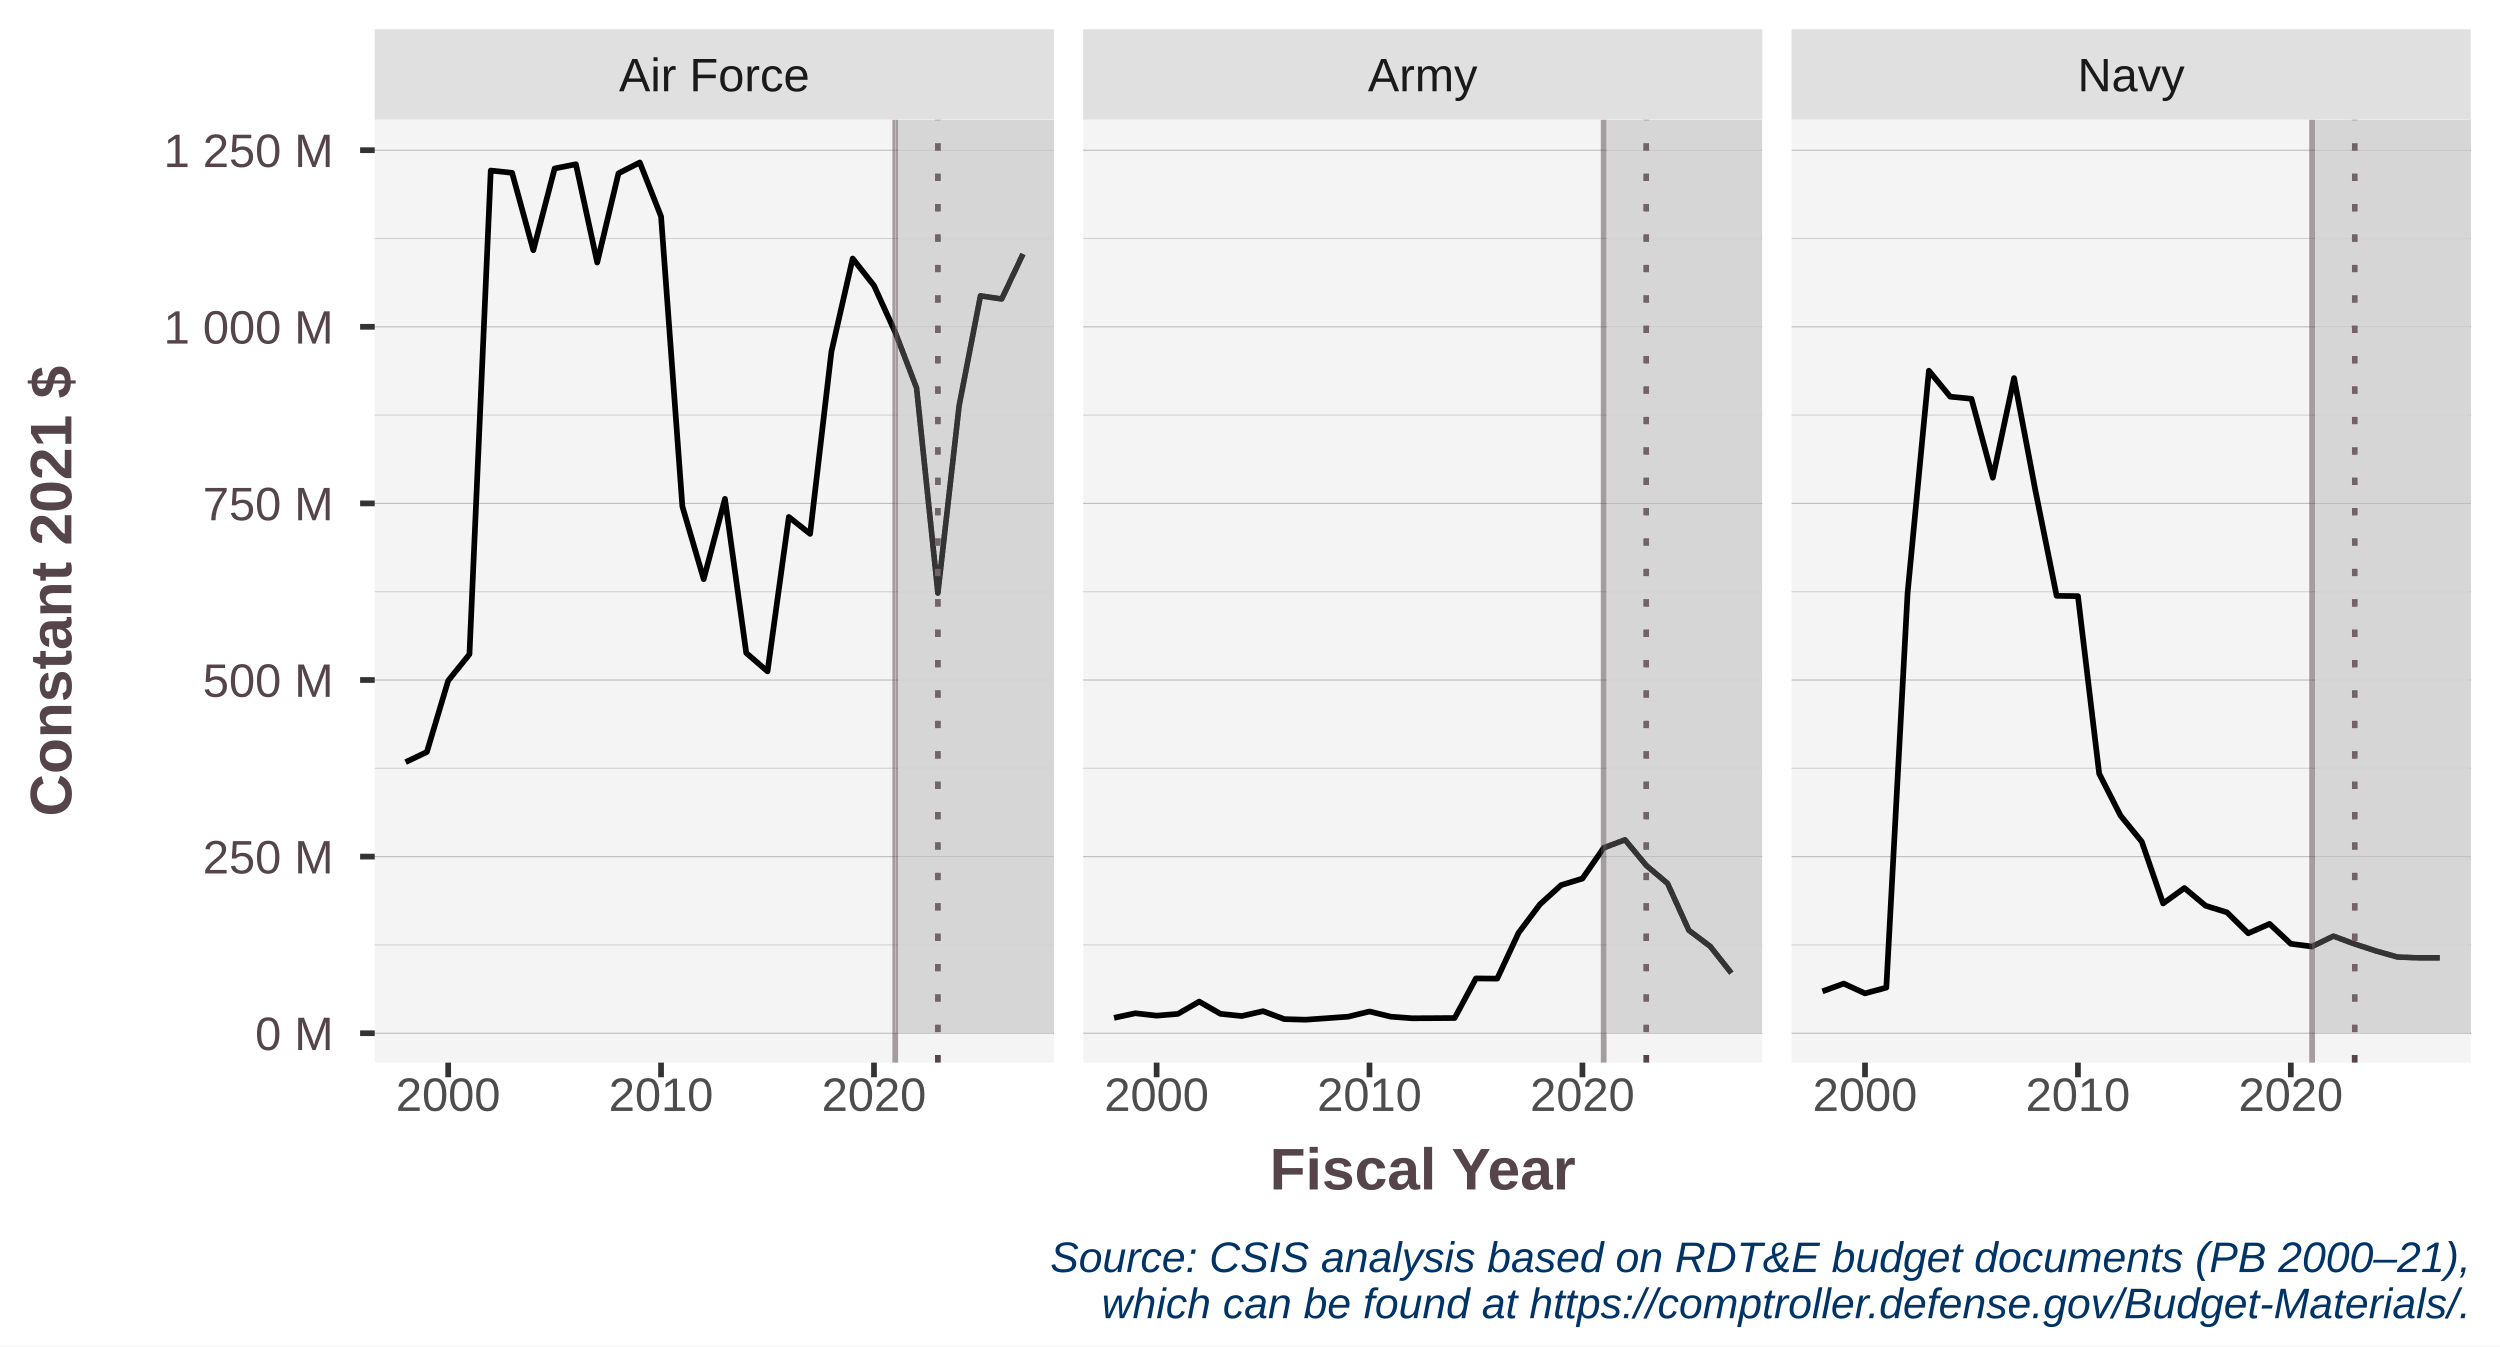
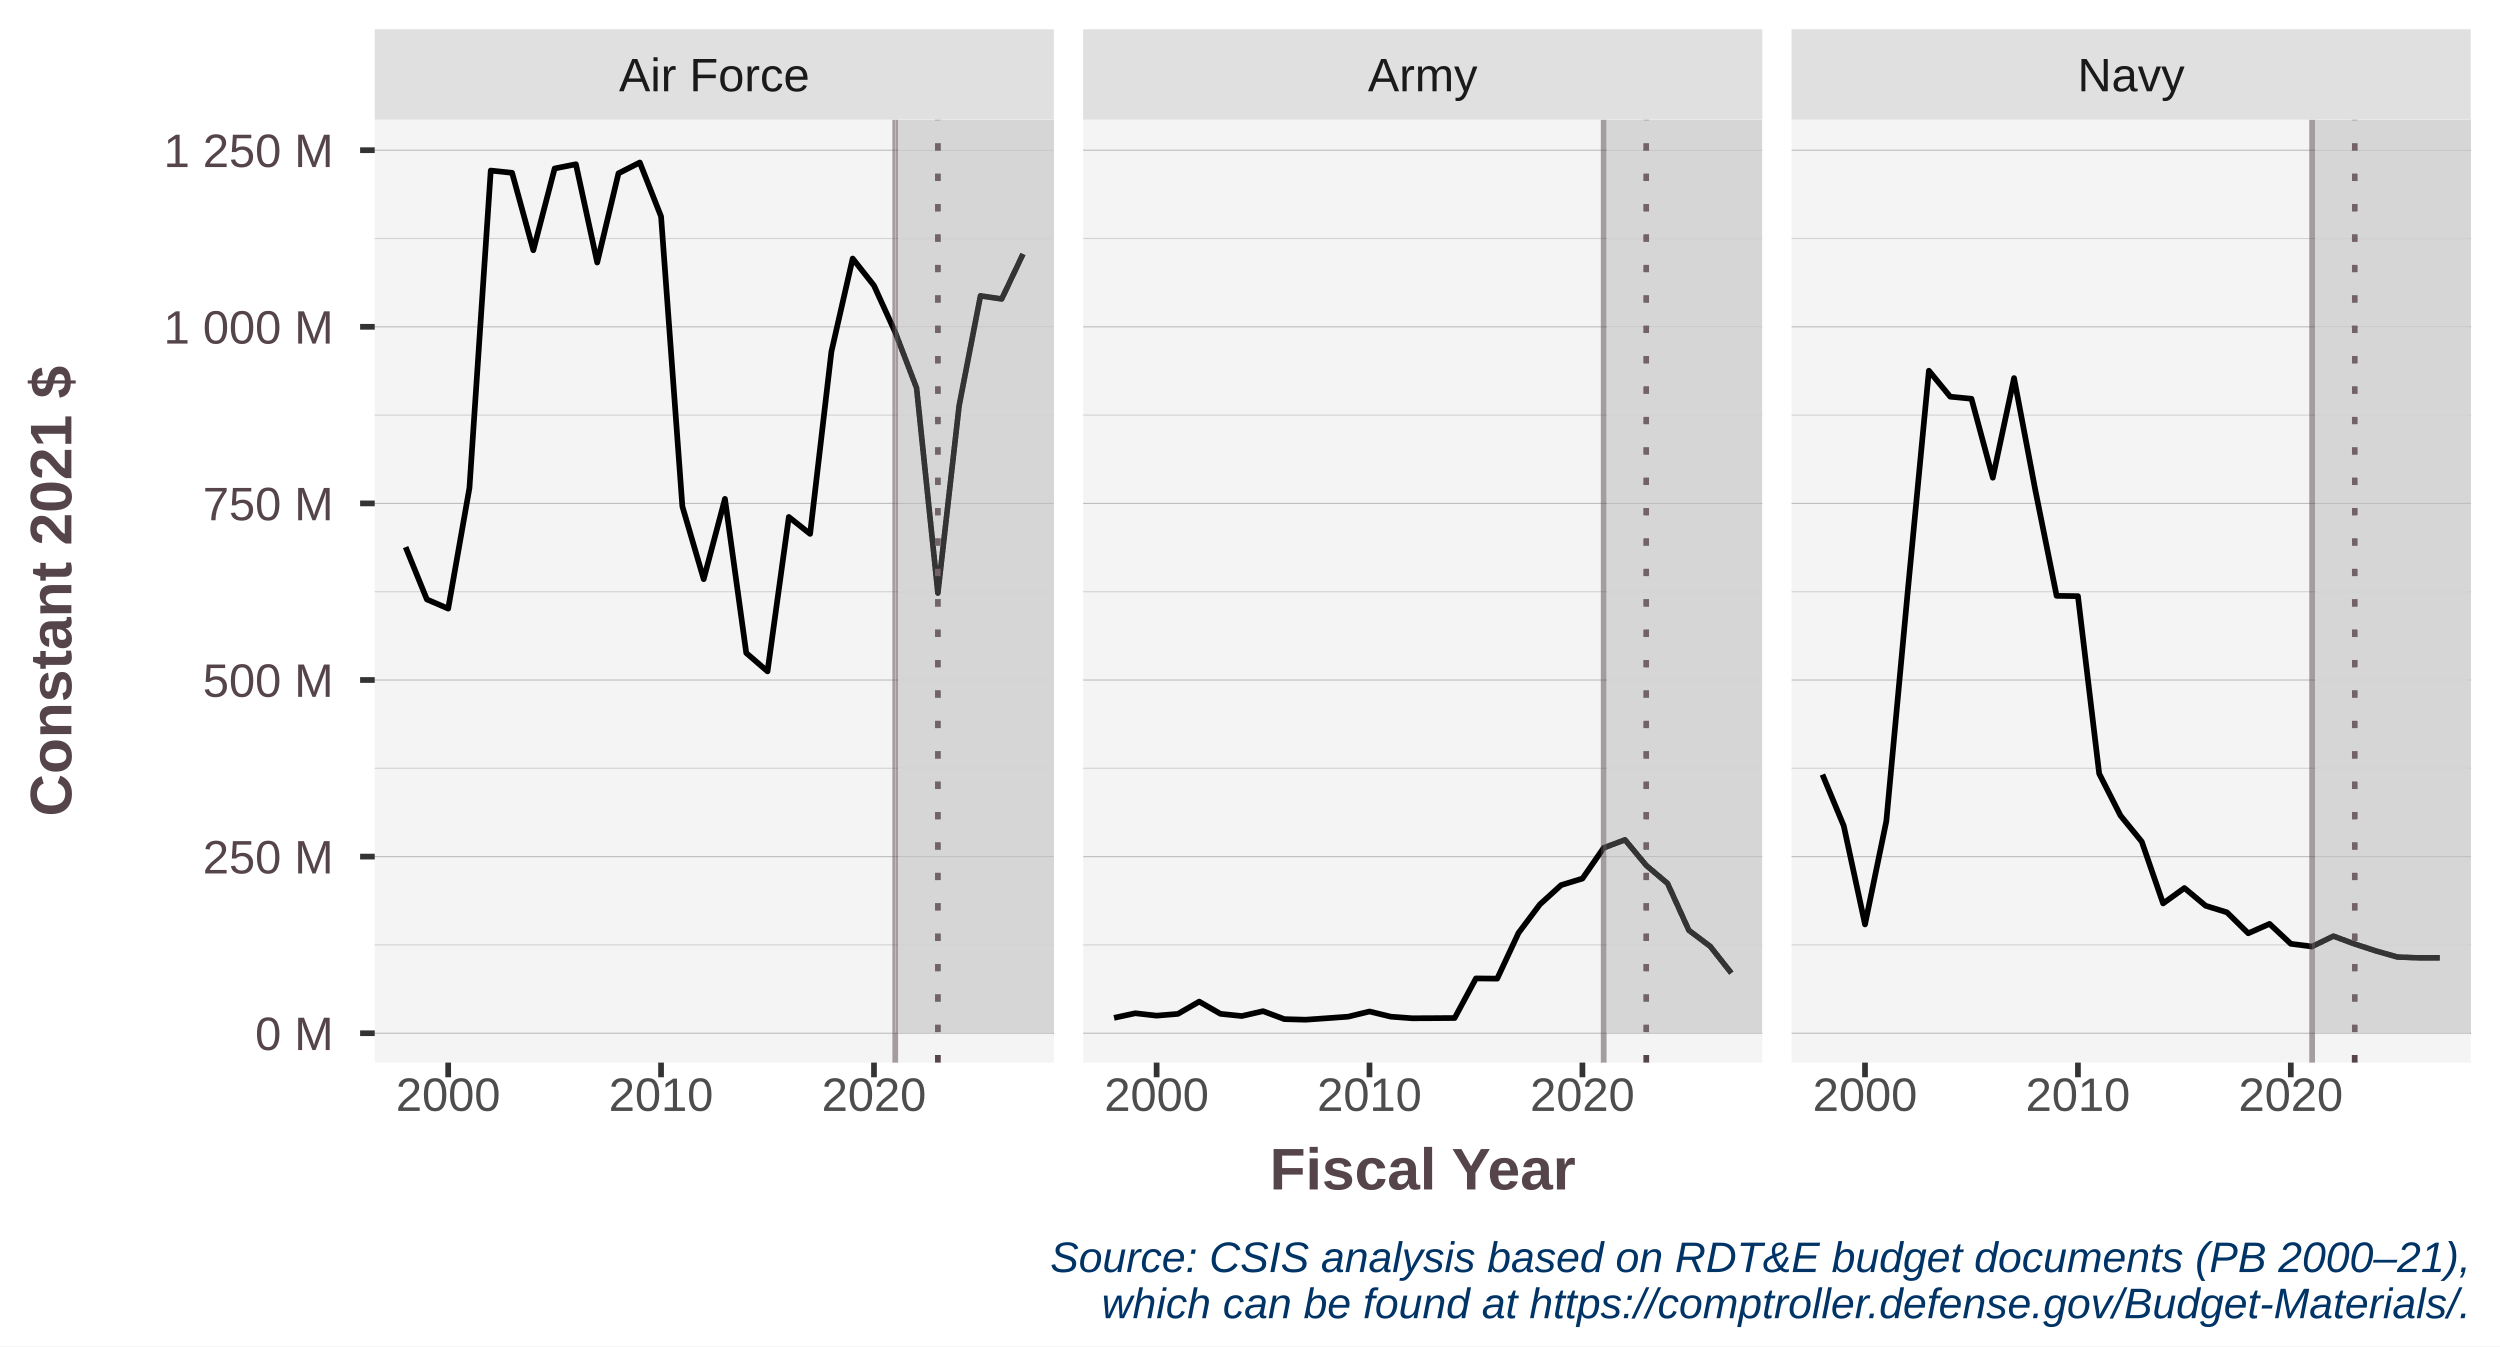
<svg xmlns="http://www.w3.org/2000/svg" class="svglite" width="468.00pt" height="252.00pt" viewBox="0 0 468.00 252.00">
  <defs>
    <style type="text/css">
    .svglite line, .svglite polyline, .svglite polygon, .svglite path, .svglite rect, .svglite circle {
      fill: none;
      stroke: #000000;
      stroke-linecap: round;
      stroke-linejoin: round;
      stroke-miterlimit: 10.00;
    }
    .svglite text {
      white-space: pre;
    }
  </style>
  </defs>
  <rect width="100%" height="100%" style="stroke: none; fill: #FFFFFF;" />
  <defs>
    <clipPath id="cpMC4wMHw0NjguMDB8MC4wMHwyNTIuMDA=">
      <rect x="0.00" y="0.00" width="468.00" height="252.00" />
    </clipPath>
  </defs>
  <g clip-path="url(#cpMC4wMHw0NjguMDB8MC4wMHwyNTIuMDA=)">
    <rect x="0" y="0.00" width="468.00" height="252.00" style="stroke-width: 1.07; stroke: #FFFFFF; fill: #FFFFFF;" />
  </g>
  <defs>
    <clipPath id="cpNzAuMTV8MTk3LjI5fDIyLjQwfDE5OC45Mg==">
      <rect x="70.15" y="22.40" width="127.14" height="176.52" />
    </clipPath>
  </defs>
  <g clip-path="url(#cpNzAuMTV8MTk3LjI5fDIyLjQwfDE5OC45Mg==)">
    <rect x="70.15" y="22.40" width="127.14" height="176.52" style="stroke-width: 1.07; stroke: none; fill: #F4F4F4;" />
    <polyline points="70.15,176.89 197.29,176.89 " style="stroke-width: 0.21; stroke: #D3D3D3; stroke-linecap: butt;" />
    <polyline points="70.15,143.83 197.29,143.83 " style="stroke-width: 0.21; stroke: #D3D3D3; stroke-linecap: butt;" />
    <polyline points="70.15,110.77 197.29,110.77 " style="stroke-width: 0.21; stroke: #D3D3D3; stroke-linecap: butt;" />
    <polyline points="70.15,77.71 197.29,77.71 " style="stroke-width: 0.21; stroke: #D3D3D3; stroke-linecap: butt;" />
    <polyline points="70.15,44.65 197.29,44.65 " style="stroke-width: 0.21; stroke: #D3D3D3; stroke-linecap: butt;" />
    <polyline points="70.15,193.42 197.29,193.42 " style="stroke-width: 0.21; stroke: #BEBEBE; stroke-linecap: butt;" />
    <polyline points="70.15,160.36 197.29,160.36 " style="stroke-width: 0.21; stroke: #BEBEBE; stroke-linecap: butt;" />
    <polyline points="70.15,127.30 197.29,127.30 " style="stroke-width: 0.21; stroke: #BEBEBE; stroke-linecap: butt;" />
    <polyline points="70.15,94.24 197.29,94.24 " style="stroke-width: 0.21; stroke: #BEBEBE; stroke-linecap: butt;" />
    <polyline points="70.15,61.18 197.29,61.18 " style="stroke-width: 0.21; stroke: #BEBEBE; stroke-linecap: butt;" />
    <polyline points="70.15,28.12 197.29,28.12 " style="stroke-width: 0.21; stroke: #BEBEBE; stroke-linecap: butt;" />
-     <polyline points="75.93,142.67 79.91,140.77 83.90,127.42 87.88,122.48 91.87,31.93 95.86,32.35 99.84,46.84 103.83,31.54 107.81,30.75 111.80,49.14 115.78,32.45 119.77,30.42 123.75,40.53 127.74,94.80 131.73,108.42 135.71,93.39 139.70,122.24 143.68,125.68 147.67,96.78 151.65,99.94 155.64,65.83 159.62,48.40 163.61,53.46 167.59,62.21 171.58,72.62 175.57,111.02 179.55,75.94 183.54,55.38 187.52,55.97 191.51,47.54 " style="stroke-width: 1.07; stroke-linecap: butt;" />
+     <polyline points="75.93,102.42 79.91,112.21 83.90,113.93 87.88,91.34 91.87,31.93 95.86,32.35 99.84,46.84 103.83,31.54 107.81,30.75 111.80,49.14 115.78,32.45 119.77,30.42 123.75,40.53 127.74,94.80 131.73,108.42 135.71,93.39 139.70,122.24 143.68,125.68 147.67,96.78 151.65,99.94 155.64,65.83 159.62,48.40 163.61,53.46 167.59,62.21 171.58,72.62 175.57,111.02 179.55,75.94 183.54,55.38 187.52,55.97 191.51,47.54 " style="stroke-width: 1.07; stroke-linecap: butt;" />
    <line x1="167.59" y1="198.92" x2="167.59" y2="22.40" style="stroke-width: 1.07; stroke: #554449; stroke-opacity: 0.50; stroke-linecap: butt;" />
    <line x1="175.57" y1="198.92" x2="175.57" y2="22.40" style="stroke-width: 1.07; stroke: #554449; stroke-dasharray: 1.42,4.27; stroke-linecap: butt;" />
    <rect x="167.59" y="22.40" width="29.69" height="171.03" style="stroke-width: 1.07; stroke: none; stroke-linecap: square; stroke-linejoin: miter; fill: #BEBEBE; fill-opacity: 0.012;" />
    <rect x="167.59" y="22.40" width="29.69" height="171.03" style="stroke-width: 1.07; stroke: none; stroke-linecap: square; stroke-linejoin: miter; fill: #BEBEBE; fill-opacity: 0.012;" />
    <rect x="167.59" y="22.40" width="29.69" height="171.03" style="stroke-width: 1.07; stroke: none; stroke-linecap: square; stroke-linejoin: miter; fill: #BEBEBE; fill-opacity: 0.012;" />
    <rect x="167.59" y="22.40" width="29.69" height="171.03" style="stroke-width: 1.07; stroke: none; stroke-linecap: square; stroke-linejoin: miter; fill: #BEBEBE; fill-opacity: 0.012;" />
    <rect x="167.59" y="22.40" width="29.69" height="171.03" style="stroke-width: 1.07; stroke: none; stroke-linecap: square; stroke-linejoin: miter; fill: #BEBEBE; fill-opacity: 0.012;" />
    <rect x="167.59" y="22.40" width="29.69" height="171.03" style="stroke-width: 1.07; stroke: none; stroke-linecap: square; stroke-linejoin: miter; fill: #BEBEBE; fill-opacity: 0.012;" />
    <rect x="167.59" y="22.40" width="29.69" height="171.03" style="stroke-width: 1.07; stroke: none; stroke-linecap: square; stroke-linejoin: miter; fill: #BEBEBE; fill-opacity: 0.012;" />
    <rect x="167.59" y="22.40" width="29.69" height="171.03" style="stroke-width: 1.07; stroke: none; stroke-linecap: square; stroke-linejoin: miter; fill: #BEBEBE; fill-opacity: 0.012;" />
    <rect x="167.59" y="22.40" width="29.69" height="171.03" style="stroke-width: 1.07; stroke: none; stroke-linecap: square; stroke-linejoin: miter; fill: #BEBEBE; fill-opacity: 0.012;" />
    <rect x="167.59" y="22.40" width="29.69" height="171.03" style="stroke-width: 1.07; stroke: none; stroke-linecap: square; stroke-linejoin: miter; fill: #BEBEBE; fill-opacity: 0.012;" />
    <rect x="167.59" y="22.40" width="29.69" height="171.03" style="stroke-width: 1.07; stroke: none; stroke-linecap: square; stroke-linejoin: miter; fill: #BEBEBE; fill-opacity: 0.012;" />
    <rect x="167.59" y="22.40" width="29.69" height="171.03" style="stroke-width: 1.07; stroke: none; stroke-linecap: square; stroke-linejoin: miter; fill: #BEBEBE; fill-opacity: 0.012;" />
    <rect x="167.59" y="22.40" width="29.69" height="171.03" style="stroke-width: 1.07; stroke: none; stroke-linecap: square; stroke-linejoin: miter; fill: #BEBEBE; fill-opacity: 0.012;" />
    <rect x="167.59" y="22.40" width="29.69" height="171.03" style="stroke-width: 1.07; stroke: none; stroke-linecap: square; stroke-linejoin: miter; fill: #BEBEBE; fill-opacity: 0.012;" />
    <rect x="167.59" y="22.40" width="29.69" height="171.03" style="stroke-width: 1.07; stroke: none; stroke-linecap: square; stroke-linejoin: miter; fill: #BEBEBE; fill-opacity: 0.012;" />
    <rect x="167.59" y="22.40" width="29.69" height="171.03" style="stroke-width: 1.07; stroke: none; stroke-linecap: square; stroke-linejoin: miter; fill: #BEBEBE; fill-opacity: 0.012;" />
    <rect x="167.59" y="22.40" width="29.69" height="171.03" style="stroke-width: 1.07; stroke: none; stroke-linecap: square; stroke-linejoin: miter; fill: #BEBEBE; fill-opacity: 0.012;" />
    <rect x="167.59" y="22.40" width="29.69" height="171.03" style="stroke-width: 1.07; stroke: none; stroke-linecap: square; stroke-linejoin: miter; fill: #BEBEBE; fill-opacity: 0.012;" />
    <rect x="167.59" y="22.40" width="29.69" height="171.03" style="stroke-width: 1.07; stroke: none; stroke-linecap: square; stroke-linejoin: miter; fill: #BEBEBE; fill-opacity: 0.012;" />
    <rect x="167.59" y="22.40" width="29.69" height="171.03" style="stroke-width: 1.07; stroke: none; stroke-linecap: square; stroke-linejoin: miter; fill: #BEBEBE; fill-opacity: 0.012;" />
    <rect x="167.59" y="22.40" width="29.69" height="171.03" style="stroke-width: 1.07; stroke: none; stroke-linecap: square; stroke-linejoin: miter; fill: #BEBEBE; fill-opacity: 0.012;" />
    <rect x="167.59" y="22.40" width="29.69" height="171.03" style="stroke-width: 1.07; stroke: none; stroke-linecap: square; stroke-linejoin: miter; fill: #BEBEBE; fill-opacity: 0.012;" />
    <rect x="167.59" y="22.40" width="29.69" height="171.03" style="stroke-width: 1.07; stroke: none; stroke-linecap: square; stroke-linejoin: miter; fill: #BEBEBE; fill-opacity: 0.012;" />
    <rect x="167.59" y="22.40" width="29.69" height="171.03" style="stroke-width: 1.07; stroke: none; stroke-linecap: square; stroke-linejoin: miter; fill: #BEBEBE; fill-opacity: 0.012;" />
    <rect x="167.59" y="22.40" width="29.69" height="171.03" style="stroke-width: 1.07; stroke: none; stroke-linecap: square; stroke-linejoin: miter; fill: #BEBEBE; fill-opacity: 0.012;" />
    <rect x="167.59" y="22.40" width="29.69" height="171.03" style="stroke-width: 1.07; stroke: none; stroke-linecap: square; stroke-linejoin: miter; fill: #BEBEBE; fill-opacity: 0.012;" />
    <rect x="167.59" y="22.40" width="29.69" height="171.03" style="stroke-width: 1.07; stroke: none; stroke-linecap: square; stroke-linejoin: miter; fill: #BEBEBE; fill-opacity: 0.012;" />
    <rect x="167.59" y="22.40" width="29.69" height="171.03" style="stroke-width: 1.07; stroke: none; stroke-linecap: square; stroke-linejoin: miter; fill: #BEBEBE; fill-opacity: 0.012;" />
    <rect x="167.59" y="22.40" width="29.69" height="171.03" style="stroke-width: 1.07; stroke: none; stroke-linecap: square; stroke-linejoin: miter; fill: #BEBEBE; fill-opacity: 0.012;" />
    <rect x="167.59" y="22.40" width="29.69" height="171.03" style="stroke-width: 1.07; stroke: none; stroke-linecap: square; stroke-linejoin: miter; fill: #BEBEBE; fill-opacity: 0.012;" />
  </g>
  <g clip-path="url(#cpMC4wMHw0NjguMDB8MC4wMHwyNTIuMDA=)">
</g>
  <defs>
    <clipPath id="cpMjAyLjc3fDMyOS45MHwyMi40MHwxOTguOTI=">
      <rect x="202.77" y="22.40" width="127.14" height="176.52" />
    </clipPath>
  </defs>
  <g clip-path="url(#cpMjAyLjc3fDMyOS45MHwyMi40MHwxOTguOTI=)">
    <rect x="202.77" y="22.40" width="127.14" height="176.52" style="stroke-width: 1.07; stroke: none; fill: #F4F4F4;" />
    <polyline points="202.77,176.89 329.90,176.89 " style="stroke-width: 0.21; stroke: #D3D3D3; stroke-linecap: butt;" />
    <polyline points="202.77,143.83 329.90,143.83 " style="stroke-width: 0.21; stroke: #D3D3D3; stroke-linecap: butt;" />
    <polyline points="202.77,110.77 329.90,110.77 " style="stroke-width: 0.21; stroke: #D3D3D3; stroke-linecap: butt;" />
    <polyline points="202.77,77.71 329.90,77.71 " style="stroke-width: 0.21; stroke: #D3D3D3; stroke-linecap: butt;" />
    <polyline points="202.77,44.65 329.90,44.65 " style="stroke-width: 0.21; stroke: #D3D3D3; stroke-linecap: butt;" />
    <polyline points="202.77,193.42 329.90,193.42 " style="stroke-width: 0.21; stroke: #BEBEBE; stroke-linecap: butt;" />
    <polyline points="202.77,160.36 329.90,160.36 " style="stroke-width: 0.21; stroke: #BEBEBE; stroke-linecap: butt;" />
    <polyline points="202.77,127.30 329.90,127.30 " style="stroke-width: 0.21; stroke: #BEBEBE; stroke-linecap: butt;" />
    <polyline points="202.77,94.24 329.90,94.24 " style="stroke-width: 0.21; stroke: #BEBEBE; stroke-linecap: butt;" />
    <polyline points="202.77,61.18 329.90,61.18 " style="stroke-width: 0.21; stroke: #BEBEBE; stroke-linecap: butt;" />
    <polyline points="202.77,28.12 329.90,28.12 " style="stroke-width: 0.21; stroke: #BEBEBE; stroke-linecap: butt;" />
    <polyline points="208.55,190.54 212.53,189.68 216.52,190.13 220.50,189.80 224.49,187.50 228.47,189.79 232.46,190.20 236.44,189.29 240.43,190.78 244.41,190.89 248.40,190.61 252.39,190.32 256.37,189.35 260.36,190.32 264.34,190.62 268.33,190.60 272.31,190.57 276.30,183.16 280.28,183.20 284.27,174.64 288.26,169.31 292.24,165.69 296.23,164.47 300.21,158.72 304.20,157.21 308.18,162.01 312.17,165.38 316.15,174.15 320.14,177.15 324.12,182.18 " style="stroke-width: 1.07; stroke-linecap: butt;" />
    <line x1="300.21" y1="198.92" x2="300.21" y2="22.40" style="stroke-width: 1.07; stroke: #554449; stroke-opacity: 0.50; stroke-linecap: butt;" />
    <line x1="308.18" y1="198.92" x2="308.18" y2="22.40" style="stroke-width: 1.07; stroke: #554449; stroke-dasharray: 1.42,4.27; stroke-linecap: butt;" />
    <rect x="300.21" y="22.40" width="29.69" height="171.03" style="stroke-width: 1.07; stroke: none; stroke-linecap: square; stroke-linejoin: miter; fill: #BEBEBE; fill-opacity: 0.012;" />
    <rect x="300.21" y="22.40" width="29.69" height="171.03" style="stroke-width: 1.07; stroke: none; stroke-linecap: square; stroke-linejoin: miter; fill: #BEBEBE; fill-opacity: 0.012;" />
    <rect x="300.21" y="22.40" width="29.69" height="171.03" style="stroke-width: 1.07; stroke: none; stroke-linecap: square; stroke-linejoin: miter; fill: #BEBEBE; fill-opacity: 0.012;" />
    <rect x="300.21" y="22.40" width="29.69" height="171.03" style="stroke-width: 1.07; stroke: none; stroke-linecap: square; stroke-linejoin: miter; fill: #BEBEBE; fill-opacity: 0.012;" />
    <rect x="300.21" y="22.40" width="29.69" height="171.03" style="stroke-width: 1.07; stroke: none; stroke-linecap: square; stroke-linejoin: miter; fill: #BEBEBE; fill-opacity: 0.012;" />
    <rect x="300.21" y="22.40" width="29.69" height="171.03" style="stroke-width: 1.07; stroke: none; stroke-linecap: square; stroke-linejoin: miter; fill: #BEBEBE; fill-opacity: 0.012;" />
    <rect x="300.21" y="22.40" width="29.69" height="171.03" style="stroke-width: 1.07; stroke: none; stroke-linecap: square; stroke-linejoin: miter; fill: #BEBEBE; fill-opacity: 0.012;" />
    <rect x="300.21" y="22.40" width="29.69" height="171.03" style="stroke-width: 1.07; stroke: none; stroke-linecap: square; stroke-linejoin: miter; fill: #BEBEBE; fill-opacity: 0.012;" />
    <rect x="300.21" y="22.40" width="29.69" height="171.03" style="stroke-width: 1.07; stroke: none; stroke-linecap: square; stroke-linejoin: miter; fill: #BEBEBE; fill-opacity: 0.012;" />
    <rect x="300.21" y="22.40" width="29.69" height="171.03" style="stroke-width: 1.07; stroke: none; stroke-linecap: square; stroke-linejoin: miter; fill: #BEBEBE; fill-opacity: 0.012;" />
    <rect x="300.21" y="22.40" width="29.69" height="171.03" style="stroke-width: 1.07; stroke: none; stroke-linecap: square; stroke-linejoin: miter; fill: #BEBEBE; fill-opacity: 0.012;" />
    <rect x="300.21" y="22.40" width="29.69" height="171.03" style="stroke-width: 1.07; stroke: none; stroke-linecap: square; stroke-linejoin: miter; fill: #BEBEBE; fill-opacity: 0.012;" />
    <rect x="300.21" y="22.40" width="29.69" height="171.03" style="stroke-width: 1.07; stroke: none; stroke-linecap: square; stroke-linejoin: miter; fill: #BEBEBE; fill-opacity: 0.012;" />
    <rect x="300.21" y="22.40" width="29.69" height="171.03" style="stroke-width: 1.07; stroke: none; stroke-linecap: square; stroke-linejoin: miter; fill: #BEBEBE; fill-opacity: 0.012;" />
    <rect x="300.21" y="22.40" width="29.69" height="171.03" style="stroke-width: 1.07; stroke: none; stroke-linecap: square; stroke-linejoin: miter; fill: #BEBEBE; fill-opacity: 0.012;" />
    <rect x="300.21" y="22.40" width="29.69" height="171.03" style="stroke-width: 1.07; stroke: none; stroke-linecap: square; stroke-linejoin: miter; fill: #BEBEBE; fill-opacity: 0.012;" />
    <rect x="300.21" y="22.40" width="29.69" height="171.03" style="stroke-width: 1.07; stroke: none; stroke-linecap: square; stroke-linejoin: miter; fill: #BEBEBE; fill-opacity: 0.012;" />
    <rect x="300.21" y="22.40" width="29.69" height="171.03" style="stroke-width: 1.07; stroke: none; stroke-linecap: square; stroke-linejoin: miter; fill: #BEBEBE; fill-opacity: 0.012;" />
    <rect x="300.21" y="22.40" width="29.69" height="171.03" style="stroke-width: 1.07; stroke: none; stroke-linecap: square; stroke-linejoin: miter; fill: #BEBEBE; fill-opacity: 0.012;" />
    <rect x="300.21" y="22.40" width="29.69" height="171.03" style="stroke-width: 1.07; stroke: none; stroke-linecap: square; stroke-linejoin: miter; fill: #BEBEBE; fill-opacity: 0.012;" />
    <rect x="300.21" y="22.40" width="29.69" height="171.03" style="stroke-width: 1.07; stroke: none; stroke-linecap: square; stroke-linejoin: miter; fill: #BEBEBE; fill-opacity: 0.012;" />
    <rect x="300.21" y="22.40" width="29.69" height="171.03" style="stroke-width: 1.07; stroke: none; stroke-linecap: square; stroke-linejoin: miter; fill: #BEBEBE; fill-opacity: 0.012;" />
    <rect x="300.21" y="22.40" width="29.69" height="171.03" style="stroke-width: 1.07; stroke: none; stroke-linecap: square; stroke-linejoin: miter; fill: #BEBEBE; fill-opacity: 0.012;" />
    <rect x="300.21" y="22.40" width="29.69" height="171.03" style="stroke-width: 1.07; stroke: none; stroke-linecap: square; stroke-linejoin: miter; fill: #BEBEBE; fill-opacity: 0.012;" />
    <rect x="300.21" y="22.40" width="29.69" height="171.03" style="stroke-width: 1.07; stroke: none; stroke-linecap: square; stroke-linejoin: miter; fill: #BEBEBE; fill-opacity: 0.012;" />
    <rect x="300.21" y="22.40" width="29.69" height="171.03" style="stroke-width: 1.07; stroke: none; stroke-linecap: square; stroke-linejoin: miter; fill: #BEBEBE; fill-opacity: 0.012;" />
    <rect x="300.21" y="22.40" width="29.69" height="171.03" style="stroke-width: 1.07; stroke: none; stroke-linecap: square; stroke-linejoin: miter; fill: #BEBEBE; fill-opacity: 0.012;" />
    <rect x="300.21" y="22.40" width="29.69" height="171.03" style="stroke-width: 1.07; stroke: none; stroke-linecap: square; stroke-linejoin: miter; fill: #BEBEBE; fill-opacity: 0.012;" />
    <rect x="300.21" y="22.40" width="29.69" height="171.03" style="stroke-width: 1.07; stroke: none; stroke-linecap: square; stroke-linejoin: miter; fill: #BEBEBE; fill-opacity: 0.012;" />
    <rect x="300.21" y="22.40" width="29.69" height="171.03" style="stroke-width: 1.07; stroke: none; stroke-linecap: square; stroke-linejoin: miter; fill: #BEBEBE; fill-opacity: 0.012;" />
  </g>
  <g clip-path="url(#cpMC4wMHw0NjguMDB8MC4wMHwyNTIuMDA=)">
</g>
  <defs>
    <clipPath id="cpMzM1LjM4fDQ2Mi41MnwyMi40MHwxOTguOTI=">
      <rect x="335.38" y="22.40" width="127.14" height="176.52" />
    </clipPath>
  </defs>
  <g clip-path="url(#cpMzM1LjM4fDQ2Mi41MnwyMi40MHwxOTguOTI=)">
    <rect x="335.38" y="22.40" width="127.14" height="176.52" style="stroke-width: 1.07; stroke: none; fill: #F4F4F4;" />
    <polyline points="335.38,176.89 462.52,176.89 " style="stroke-width: 0.21; stroke: #D3D3D3; stroke-linecap: butt;" />
    <polyline points="335.38,143.83 462.52,143.83 " style="stroke-width: 0.21; stroke: #D3D3D3; stroke-linecap: butt;" />
    <polyline points="335.38,110.77 462.52,110.77 " style="stroke-width: 0.21; stroke: #D3D3D3; stroke-linecap: butt;" />
    <polyline points="335.38,77.71 462.52,77.71 " style="stroke-width: 0.21; stroke: #D3D3D3; stroke-linecap: butt;" />
    <polyline points="335.38,44.65 462.52,44.65 " style="stroke-width: 0.21; stroke: #D3D3D3; stroke-linecap: butt;" />
    <polyline points="335.38,193.42 462.52,193.42 " style="stroke-width: 0.21; stroke: #BEBEBE; stroke-linecap: butt;" />
    <polyline points="335.38,160.36 462.52,160.36 " style="stroke-width: 0.21; stroke: #BEBEBE; stroke-linecap: butt;" />
    <polyline points="335.38,127.30 462.52,127.30 " style="stroke-width: 0.21; stroke: #BEBEBE; stroke-linecap: butt;" />
    <polyline points="335.38,94.24 462.52,94.24 " style="stroke-width: 0.21; stroke: #BEBEBE; stroke-linecap: butt;" />
    <polyline points="335.38,61.18 462.52,61.18 " style="stroke-width: 0.21; stroke: #BEBEBE; stroke-linecap: butt;" />
    <polyline points="335.38,28.12 462.52,28.12 " style="stroke-width: 0.21; stroke: #BEBEBE; stroke-linecap: butt;" />
-     <polyline points="341.16,185.58 345.15,184.13 349.13,185.96 353.12,184.88 357.10,111.03 361.09,69.40 365.08,74.26 369.06,74.65 373.05,89.43 377.03,70.78 381.02,91.80 385.00,111.54 388.99,111.60 392.97,144.83 396.96,152.68 400.94,157.56 404.93,169.12 408.92,166.24 412.90,169.56 416.89,170.79 420.87,174.71 424.86,172.95 428.84,176.68 432.83,177.19 436.81,175.24 440.80,176.72 444.79,178.02 448.77,179.15 452.76,179.31 456.74,179.31 " style="stroke-width: 1.07; stroke-linecap: butt;" />
+     <polyline points="341.16,145.00 345.15,154.60 349.13,173.05 353.12,153.73 357.10,111.03 361.09,69.40 365.08,74.26 369.06,74.65 373.05,89.43 377.03,70.78 381.02,91.80 385.00,111.54 388.99,111.60 392.97,144.83 396.96,152.68 400.94,157.56 404.93,169.12 408.92,166.24 412.90,169.56 416.89,170.79 420.87,174.71 424.86,172.95 428.84,176.68 432.83,177.19 436.81,175.24 440.80,176.72 444.79,178.02 448.77,179.15 452.76,179.31 456.74,179.31 " style="stroke-width: 1.07; stroke-linecap: butt;" />
    <line x1="432.83" y1="198.92" x2="432.83" y2="22.40" style="stroke-width: 1.07; stroke: #554449; stroke-opacity: 0.50; stroke-linecap: butt;" />
    <line x1="440.80" y1="198.92" x2="440.80" y2="22.40" style="stroke-width: 1.07; stroke: #554449; stroke-dasharray: 1.42,4.27; stroke-linecap: butt;" />
    <rect x="432.83" y="22.40" width="29.69" height="171.03" style="stroke-width: 1.07; stroke: none; stroke-linecap: square; stroke-linejoin: miter; fill: #BEBEBE; fill-opacity: 0.012;" />
    <rect x="432.83" y="22.40" width="29.69" height="171.03" style="stroke-width: 1.07; stroke: none; stroke-linecap: square; stroke-linejoin: miter; fill: #BEBEBE; fill-opacity: 0.012;" />
    <rect x="432.83" y="22.40" width="29.69" height="171.03" style="stroke-width: 1.07; stroke: none; stroke-linecap: square; stroke-linejoin: miter; fill: #BEBEBE; fill-opacity: 0.012;" />
    <rect x="432.83" y="22.40" width="29.69" height="171.03" style="stroke-width: 1.07; stroke: none; stroke-linecap: square; stroke-linejoin: miter; fill: #BEBEBE; fill-opacity: 0.012;" />
    <rect x="432.83" y="22.40" width="29.69" height="171.03" style="stroke-width: 1.07; stroke: none; stroke-linecap: square; stroke-linejoin: miter; fill: #BEBEBE; fill-opacity: 0.012;" />
    <rect x="432.83" y="22.40" width="29.69" height="171.03" style="stroke-width: 1.07; stroke: none; stroke-linecap: square; stroke-linejoin: miter; fill: #BEBEBE; fill-opacity: 0.012;" />
    <rect x="432.83" y="22.40" width="29.69" height="171.03" style="stroke-width: 1.07; stroke: none; stroke-linecap: square; stroke-linejoin: miter; fill: #BEBEBE; fill-opacity: 0.012;" />
    <rect x="432.83" y="22.40" width="29.69" height="171.03" style="stroke-width: 1.07; stroke: none; stroke-linecap: square; stroke-linejoin: miter; fill: #BEBEBE; fill-opacity: 0.012;" />
    <rect x="432.83" y="22.40" width="29.69" height="171.03" style="stroke-width: 1.07; stroke: none; stroke-linecap: square; stroke-linejoin: miter; fill: #BEBEBE; fill-opacity: 0.012;" />
    <rect x="432.83" y="22.40" width="29.69" height="171.03" style="stroke-width: 1.07; stroke: none; stroke-linecap: square; stroke-linejoin: miter; fill: #BEBEBE; fill-opacity: 0.012;" />
    <rect x="432.83" y="22.40" width="29.69" height="171.03" style="stroke-width: 1.07; stroke: none; stroke-linecap: square; stroke-linejoin: miter; fill: #BEBEBE; fill-opacity: 0.012;" />
    <rect x="432.83" y="22.40" width="29.69" height="171.03" style="stroke-width: 1.07; stroke: none; stroke-linecap: square; stroke-linejoin: miter; fill: #BEBEBE; fill-opacity: 0.012;" />
    <rect x="432.83" y="22.40" width="29.69" height="171.03" style="stroke-width: 1.07; stroke: none; stroke-linecap: square; stroke-linejoin: miter; fill: #BEBEBE; fill-opacity: 0.012;" />
    <rect x="432.83" y="22.40" width="29.69" height="171.03" style="stroke-width: 1.07; stroke: none; stroke-linecap: square; stroke-linejoin: miter; fill: #BEBEBE; fill-opacity: 0.012;" />
    <rect x="432.83" y="22.40" width="29.69" height="171.03" style="stroke-width: 1.07; stroke: none; stroke-linecap: square; stroke-linejoin: miter; fill: #BEBEBE; fill-opacity: 0.012;" />
    <rect x="432.83" y="22.40" width="29.69" height="171.03" style="stroke-width: 1.07; stroke: none; stroke-linecap: square; stroke-linejoin: miter; fill: #BEBEBE; fill-opacity: 0.012;" />
    <rect x="432.83" y="22.40" width="29.69" height="171.03" style="stroke-width: 1.07; stroke: none; stroke-linecap: square; stroke-linejoin: miter; fill: #BEBEBE; fill-opacity: 0.012;" />
    <rect x="432.83" y="22.40" width="29.69" height="171.03" style="stroke-width: 1.07; stroke: none; stroke-linecap: square; stroke-linejoin: miter; fill: #BEBEBE; fill-opacity: 0.012;" />
    <rect x="432.83" y="22.40" width="29.69" height="171.03" style="stroke-width: 1.07; stroke: none; stroke-linecap: square; stroke-linejoin: miter; fill: #BEBEBE; fill-opacity: 0.012;" />
    <rect x="432.83" y="22.40" width="29.69" height="171.03" style="stroke-width: 1.07; stroke: none; stroke-linecap: square; stroke-linejoin: miter; fill: #BEBEBE; fill-opacity: 0.012;" />
    <rect x="432.83" y="22.40" width="29.69" height="171.03" style="stroke-width: 1.07; stroke: none; stroke-linecap: square; stroke-linejoin: miter; fill: #BEBEBE; fill-opacity: 0.012;" />
    <rect x="432.83" y="22.40" width="29.69" height="171.03" style="stroke-width: 1.07; stroke: none; stroke-linecap: square; stroke-linejoin: miter; fill: #BEBEBE; fill-opacity: 0.012;" />
    <rect x="432.83" y="22.40" width="29.69" height="171.03" style="stroke-width: 1.07; stroke: none; stroke-linecap: square; stroke-linejoin: miter; fill: #BEBEBE; fill-opacity: 0.012;" />
    <rect x="432.83" y="22.40" width="29.69" height="171.03" style="stroke-width: 1.07; stroke: none; stroke-linecap: square; stroke-linejoin: miter; fill: #BEBEBE; fill-opacity: 0.012;" />
    <rect x="432.83" y="22.40" width="29.69" height="171.03" style="stroke-width: 1.07; stroke: none; stroke-linecap: square; stroke-linejoin: miter; fill: #BEBEBE; fill-opacity: 0.012;" />
    <rect x="432.83" y="22.40" width="29.69" height="171.03" style="stroke-width: 1.07; stroke: none; stroke-linecap: square; stroke-linejoin: miter; fill: #BEBEBE; fill-opacity: 0.012;" />
    <rect x="432.83" y="22.40" width="29.69" height="171.03" style="stroke-width: 1.07; stroke: none; stroke-linecap: square; stroke-linejoin: miter; fill: #BEBEBE; fill-opacity: 0.012;" />
    <rect x="432.83" y="22.40" width="29.69" height="171.03" style="stroke-width: 1.07; stroke: none; stroke-linecap: square; stroke-linejoin: miter; fill: #BEBEBE; fill-opacity: 0.012;" />
    <rect x="432.83" y="22.40" width="29.69" height="171.03" style="stroke-width: 1.07; stroke: none; stroke-linecap: square; stroke-linejoin: miter; fill: #BEBEBE; fill-opacity: 0.012;" />
    <rect x="432.83" y="22.40" width="29.69" height="171.03" style="stroke-width: 1.07; stroke: none; stroke-linecap: square; stroke-linejoin: miter; fill: #BEBEBE; fill-opacity: 0.012;" />
  </g>
  <g clip-path="url(#cpMC4wMHw0NjguMDB8MC4wMHwyNTIuMDA=)">
</g>
  <defs>
    <clipPath id="cpNzAuMTV8MTk3LjI5fDUuNDh8MjIuNDA=">
      <rect x="70.15" y="5.48" width="127.14" height="16.92" />
    </clipPath>
  </defs>
  <g clip-path="url(#cpNzAuMTV8MTk3LjI5fDUuNDh8MjIuNDA=)">
    <rect x="70.15" y="5.48" width="127.14" height="16.92" style="stroke-width: 1.07; stroke: none; fill: #E0E0E0;" />
    <text x="133.72" y="17.09" text-anchor="middle" style="font-size: 8.80px;fill: #1A1A1A; font-family: &quot;Arial&quot;;" textLength="35.69px" lengthAdjust="spacingAndGlyphs">Air Force</text>
  </g>
  <g clip-path="url(#cpMC4wMHw0NjguMDB8MC4wMHwyNTIuMDA=)">
</g>
  <defs>
    <clipPath id="cpMjAyLjc3fDMyOS45MHw1LjQ4fDIyLjQw">
      <rect x="202.77" y="5.48" width="127.14" height="16.92" />
    </clipPath>
  </defs>
  <g clip-path="url(#cpMjAyLjc3fDMyOS45MHw1LjQ4fDIyLjQw)">
    <rect x="202.77" y="5.48" width="127.14" height="16.92" style="stroke-width: 1.07; stroke: none; fill: #E0E0E0;" />
    <text x="266.33" y="17.09" text-anchor="middle" style="font-size: 8.80px;fill: #1A1A1A; font-family: &quot;Arial&quot;;" textLength="20.53px" lengthAdjust="spacingAndGlyphs">Army</text>
  </g>
  <g clip-path="url(#cpMC4wMHw0NjguMDB8MC4wMHwyNTIuMDA=)">
</g>
  <defs>
    <clipPath id="cpMzM1LjM4fDQ2Mi41Mnw1LjQ4fDIyLjQw">
      <rect x="335.38" y="5.48" width="127.14" height="16.92" />
    </clipPath>
  </defs>
  <g clip-path="url(#cpMzM1LjM4fDQ2Mi41Mnw1LjQ4fDIyLjQw)">
    <rect x="335.38" y="5.48" width="127.14" height="16.92" style="stroke-width: 1.07; stroke: none; fill: #E0E0E0;" />
    <text x="398.95" y="17.09" text-anchor="middle" style="font-size: 8.80px;fill: #1A1A1A; font-family: &quot;Arial&quot;;" textLength="20.04px" lengthAdjust="spacingAndGlyphs">Navy</text>
  </g>
  <g clip-path="url(#cpMC4wMHw0NjguMDB8MC4wMHwyNTIuMDA=)">
    <polyline points="83.90,201.66 83.90,198.92 " style="stroke-width: 1.07; stroke: #333333; stroke-linecap: butt;" />
    <polyline points="123.75,201.66 123.75,198.92 " style="stroke-width: 1.07; stroke: #333333; stroke-linecap: butt;" />
    <polyline points="163.61,201.66 163.61,198.92 " style="stroke-width: 1.07; stroke: #333333; stroke-linecap: butt;" />
    <text x="83.90" y="207.96" text-anchor="middle" style="font-size: 8.80px;fill: #4D4D4D; font-family: &quot;Arial&quot;;" textLength="19.58px" lengthAdjust="spacingAndGlyphs">2000</text>
    <text x="123.75" y="207.96" text-anchor="middle" style="font-size: 8.80px;fill: #4D4D4D; font-family: &quot;Arial&quot;;" textLength="19.58px" lengthAdjust="spacingAndGlyphs">2010</text>
    <text x="163.61" y="207.96" text-anchor="middle" style="font-size: 8.80px;fill: #4D4D4D; font-family: &quot;Arial&quot;;" textLength="19.58px" lengthAdjust="spacingAndGlyphs">2020</text>
    <polyline points="216.52,201.66 216.52,198.92 " style="stroke-width: 1.07; stroke: #333333; stroke-linecap: butt;" />
    <polyline points="256.37,201.66 256.37,198.92 " style="stroke-width: 1.07; stroke: #333333; stroke-linecap: butt;" />
    <polyline points="296.23,201.66 296.23,198.92 " style="stroke-width: 1.07; stroke: #333333; stroke-linecap: butt;" />
    <text x="216.52" y="207.96" text-anchor="middle" style="font-size: 8.80px;fill: #4D4D4D; font-family: &quot;Arial&quot;;" textLength="19.58px" lengthAdjust="spacingAndGlyphs">2000</text>
    <text x="256.37" y="207.96" text-anchor="middle" style="font-size: 8.80px;fill: #4D4D4D; font-family: &quot;Arial&quot;;" textLength="19.58px" lengthAdjust="spacingAndGlyphs">2010</text>
    <text x="296.23" y="207.96" text-anchor="middle" style="font-size: 8.80px;fill: #4D4D4D; font-family: &quot;Arial&quot;;" textLength="19.58px" lengthAdjust="spacingAndGlyphs">2020</text>
    <polyline points="349.13,201.66 349.13,198.92 " style="stroke-width: 1.07; stroke: #333333; stroke-linecap: butt;" />
    <polyline points="388.99,201.66 388.99,198.92 " style="stroke-width: 1.07; stroke: #333333; stroke-linecap: butt;" />
    <polyline points="428.84,201.66 428.84,198.92 " style="stroke-width: 1.07; stroke: #333333; stroke-linecap: butt;" />
    <text x="349.13" y="207.96" text-anchor="middle" style="font-size: 8.80px;fill: #4D4D4D; font-family: &quot;Arial&quot;;" textLength="19.58px" lengthAdjust="spacingAndGlyphs">2000</text>
    <text x="388.99" y="207.96" text-anchor="middle" style="font-size: 8.80px;fill: #4D4D4D; font-family: &quot;Arial&quot;;" textLength="19.58px" lengthAdjust="spacingAndGlyphs">2010</text>
    <text x="428.84" y="207.96" text-anchor="middle" style="font-size: 8.80px;fill: #4D4D4D; font-family: &quot;Arial&quot;;" textLength="19.58px" lengthAdjust="spacingAndGlyphs">2020</text>
    <text x="62.43" y="196.57" text-anchor="end" style="font-size: 8.80px;fill: #554449; font-family: &quot;Arial&quot;;" textLength="14.67px" lengthAdjust="spacingAndGlyphs">0 M</text>
    <text x="62.43" y="163.51" text-anchor="end" style="font-size: 8.80px;fill: #554449; font-family: &quot;Arial&quot;;" textLength="24.47px" lengthAdjust="spacingAndGlyphs">250 M</text>
    <text x="62.43" y="130.45" text-anchor="end" style="font-size: 8.80px;fill: #554449; font-family: &quot;Arial&quot;;" textLength="24.47px" lengthAdjust="spacingAndGlyphs">500 M</text>
    <text x="62.43" y="97.39" text-anchor="end" style="font-size: 8.80px;fill: #554449; font-family: &quot;Arial&quot;;" textLength="24.47px" lengthAdjust="spacingAndGlyphs">750 M</text>
    <text x="62.43" y="64.33" text-anchor="end" style="font-size: 8.80px;fill: #554449; font-family: &quot;Arial&quot;;" textLength="31.81px" lengthAdjust="spacingAndGlyphs">1 000 M</text>
    <text x="62.43" y="31.27" text-anchor="end" style="font-size: 8.80px;fill: #554449; font-family: &quot;Arial&quot;;" textLength="31.81px" lengthAdjust="spacingAndGlyphs">1 250 M</text>
    <polyline points="67.41,193.42 70.15,193.42 " style="stroke-width: 1.07; stroke: #333333; stroke-linecap: butt;" />
    <polyline points="67.41,160.36 70.15,160.36 " style="stroke-width: 1.07; stroke: #333333; stroke-linecap: butt;" />
    <polyline points="67.41,127.30 70.15,127.30 " style="stroke-width: 1.07; stroke: #333333; stroke-linecap: butt;" />
    <polyline points="67.41,94.24 70.15,94.24 " style="stroke-width: 1.07; stroke: #333333; stroke-linecap: butt;" />
    <polyline points="67.41,61.18 70.15,61.18 " style="stroke-width: 1.07; stroke: #333333; stroke-linecap: butt;" />
    <polyline points="67.41,28.12 70.15,28.12 " style="stroke-width: 1.07; stroke: #333333; stroke-linecap: butt;" />
    <text x="266.33" y="222.67" text-anchor="middle" style="font-size: 11.00px; font-weight: bold;fill: #554449; font-family: &quot;Arial&quot;;" textLength="57.31px" lengthAdjust="spacingAndGlyphs">Fiscal Year</text>
    <text transform="translate(13.36,110.66) rotate(-90)" text-anchor="middle" style="font-size: 11.00px; font-weight: bold;fill: #554449; font-family: &quot;Arial&quot;;" textLength="84.38px" lengthAdjust="spacingAndGlyphs">Constant 2021 $</text>
    <text x="462.52" y="238.13" text-anchor="end" style="font-size: 8.00px; font-style: italic;fill: #003366; font-family: &quot;Arial&quot;;" textLength="265.98px" lengthAdjust="spacingAndGlyphs">Source: CSIS analysis based on RDT&amp;E budget documents (PB 2000–21),</text>
    <text x="462.52" y="246.77" text-anchor="end" style="font-size: 8.00px; font-style: italic;fill: #003366; font-family: &quot;Arial&quot;;" textLength="258.59px" lengthAdjust="spacingAndGlyphs">which can be found at https://comptroller.defense.gov/Budget-Materials/. </text>
  </g>
</svg>
